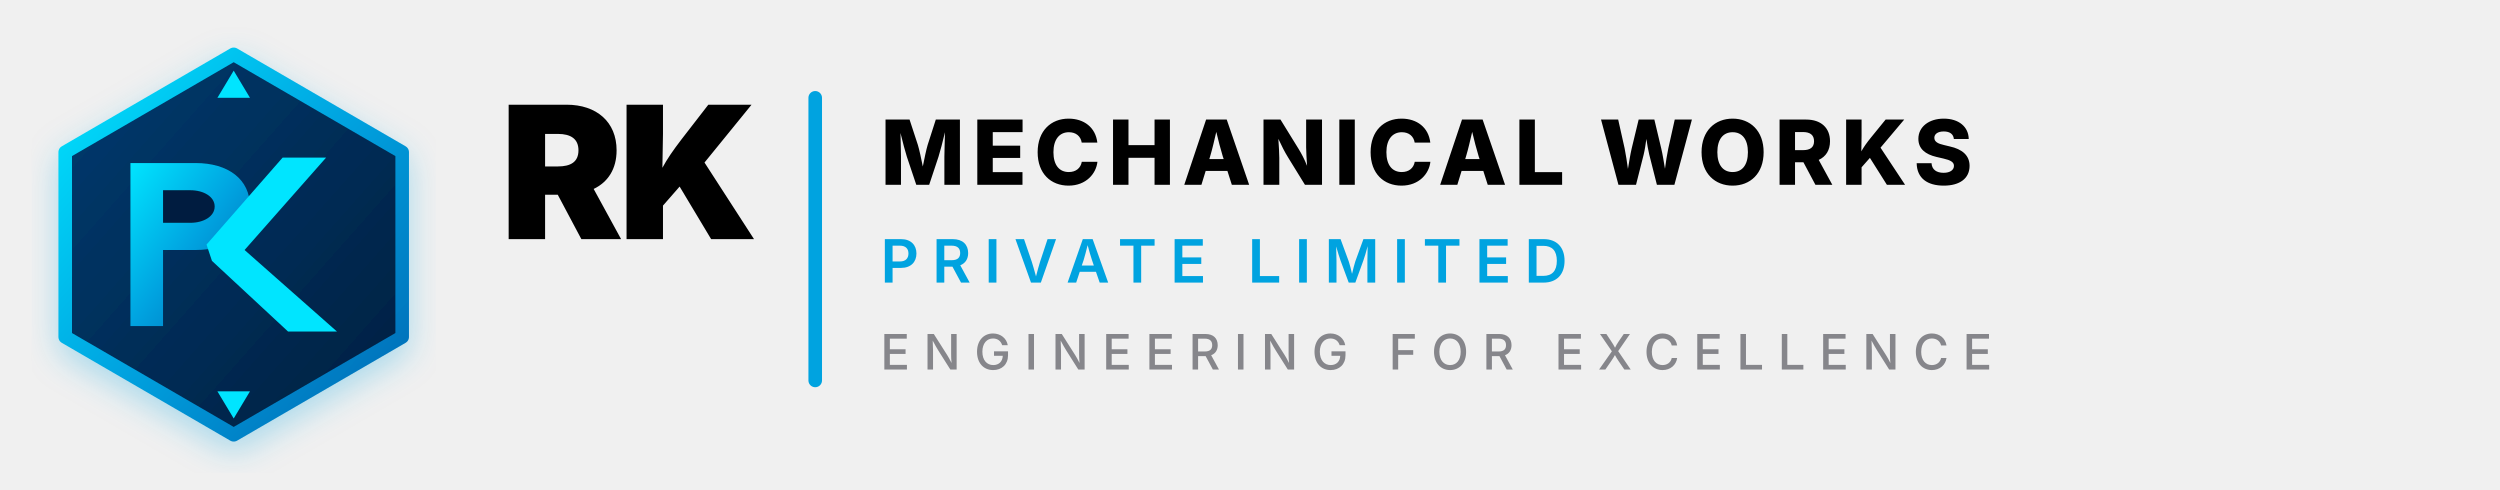
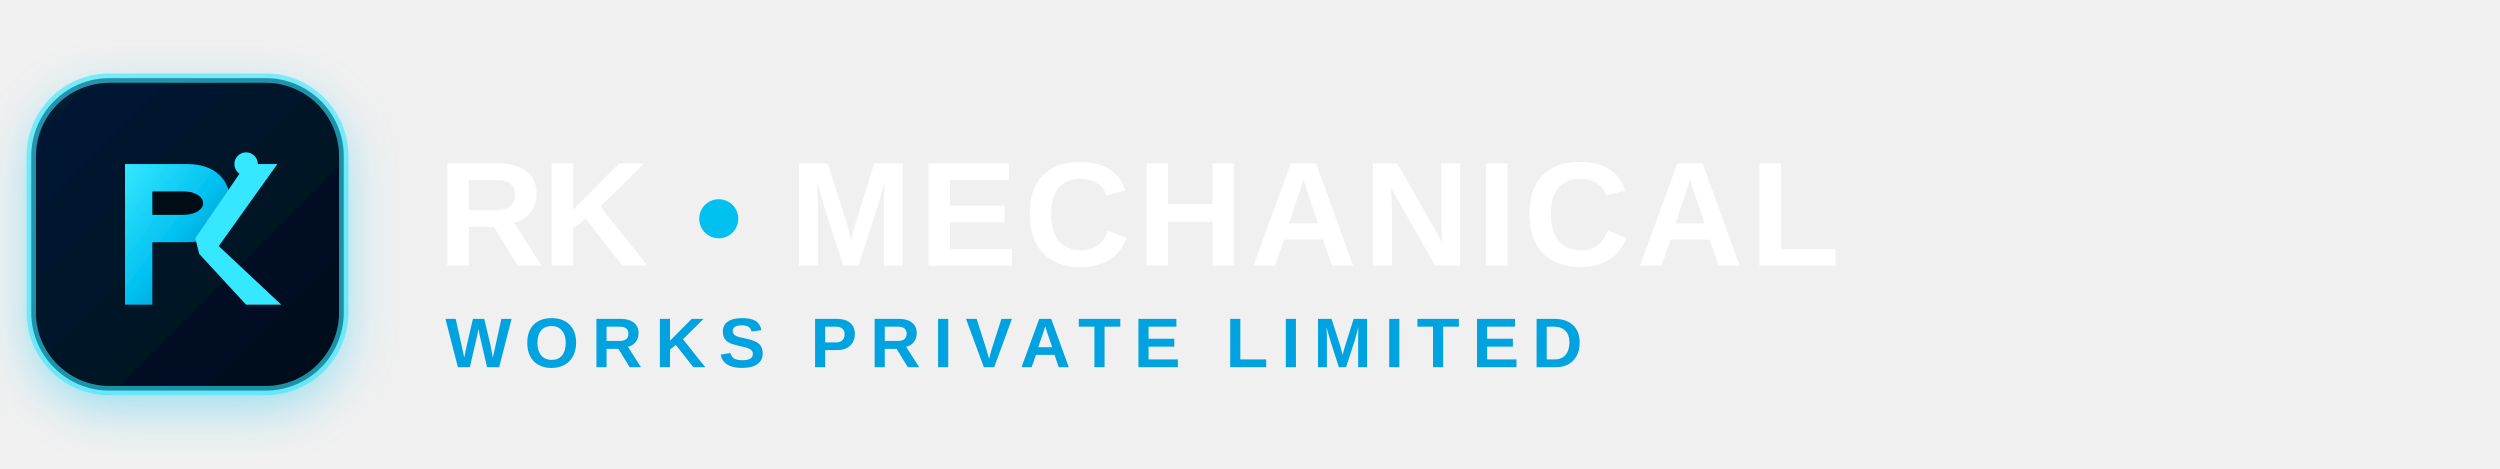
- <svg xmlns="http://www.w3.org/2000/svg" viewBox="0 0 460 90" fill="none">
+ <svg xmlns="http://www.w3.org/2000/svg" viewBox="0 0 320 60" fill="none">
  <defs>
-     <linearGradient id="rkCyanGrad" x1="0%" y1="0%" x2="100%" y2="100%">
-       <stop offset="0%" stop-color="#00E5FF" />
-       <stop offset="50%" stop-color="#00A3E0" />
-       <stop offset="100%" stop-color="#0066B2" />
+     <linearGradient id="logoBadgeGrad" x1="0%" y1="0%" x2="100%" y2="100%">
+       <stop offset="0%" stop-color="#021B36" />
+       <stop offset="100%" stop-color="#000C19" />
    </linearGradient>
-     <linearGradient id="rkDeepNavy" x1="0%" y1="0%" x2="100%" y2="100%">
-       <stop offset="0%" stop-color="#003B70" />
-       <stop offset="100%" stop-color="#001F3F" />
+     <linearGradient id="logoCyanGrad" x1="0%" y1="0%" x2="100%" y2="100%">
+       <stop offset="0%" stop-color="#35E8FF" />
+       <stop offset="50%" stop-color="#00C0F0" />
+       <stop offset="100%" stop-color="#0077A8" />
    </linearGradient>
-     <linearGradient id="rkSilverGrad" x1="0%" y1="0%" x2="100%" y2="100%">
-       <stop offset="0%" stop-color="#FFFFFF" />
-       <stop offset="100%" stop-color="#A1A1A6" />
-     </linearGradient>
-     <filter id="subtleGlow" x="-10%" y="-10%" width="120%" height="120%">
-       <feDropShadow dx="0" dy="2" stdDeviation="3" flood-color="#00A3E0" flood-opacity="0.3" />
+     <filter id="logoGlow" x="-20%" y="-20%" width="140%" height="140%">
+       <feDropShadow dx="0" dy="2" stdDeviation="3" flood-color="#00C0F0" flood-opacity="0.35" />
    </filter>
  </defs>
-   <g transform="translate(8, 10)" filter="url(#subtleGlow)">
-     <path d="M35 0 L66 18 L66 52 L35 70 L4 52 L4 18 Z" fill="url(#rkDeepNavy)" stroke="url(#rkCyanGrad)" stroke-width="2.5" stroke-linejoin="round" />
-     <path d="M16 20 L28 20 C34 20 38 23 38 28 C38 33 34 36 28 36 L22 36 L22 50 L16 50 Z" fill="url(#rkCyanGrad)" />
-     <path d="M22 25 L27 25 C29.5 25 31.5 26.2 31.5 28 C31.5 29.8 29.5 31 27 31 L22 31 Z" fill="#001F3F" />
-     <path d="M30 35 L44 19 L52 19 L37 36 L54 51 L45 51 L31 38 Z" fill="#00E5FF" />
-     <polygon points="35,3 38,8 32,8" fill="#00E5FF" />
-     <polygon points="35,67 38,62 32,62" fill="#00E5FF" />
+   <g transform="translate(4, 10)" filter="url(#logoGlow)">
+     <rect width="40" height="40" rx="10" fill="url(#logoBadgeGrad)" stroke="#35E8FF" stroke-width="1.2" stroke-opacity="0.6" />
+     <path d="M12 11 H20 C23.5 11 25.5 13 25.5 16 C25.5 19 23.5 21 20 21 H15.5 V29 H12 V11 Z" fill="url(#logoCyanGrad)" />
+     <path d="M15.5 14.5 H19.5 C21 14.5 22 15.2 22 16 C22 16.8 21 17.5 19.5 17.5 H15.5 V14.5 Z" fill="#000C19" />
+     <path d="M21 20.5 L27.5 11 H31.5 L24 21.5 L32 29 H27.5 L21.5 22.5" fill="#35E8FF" />
+     <circle cx="27.5" cy="11" r="1.5" fill="#35E8FF" />
  </g>
-   <g transform="translate(92, 0)">
-     <text x="0" y="44" font-family="-apple-system, BlinkMacSystemFont, 'SF Pro Display', 'Helvetica Neue', sans-serif" font-weight="900" font-size="34" letter-spacing="-0.03em" fill="currentColor">
+   <g transform="translate(56, 12)">
+     <text x="0" y="22" font-family="-apple-system, BlinkMacSystemFont, 'SF Pro Display', 'Helvetica Neue', Arial, sans-serif" font-size="19" font-weight="800" letter-spacing="-0.02em" fill="#FFFFFF">
      RK
    </text>
-     <line x1="58" y1="18" x2="58" y2="70" stroke="#00A3E0" stroke-width="2.5" stroke-linecap="round" />
-     <text x="70" y="34" font-family="-apple-system, BlinkMacSystemFont, 'SF Pro Display', 'Helvetica Neue', sans-serif" font-weight="800" font-size="16.5" letter-spacing="0.08em" fill="currentColor">
-       MECHANICAL WORKS
+     <circle cx="36" cy="16" r="2.5" fill="#00C0F0" />
+     <text x="45" y="22" font-family="-apple-system, BlinkMacSystemFont, 'SF Pro Display', 'Helvetica Neue', Arial, sans-serif" font-size="19" font-weight="600" letter-spacing="0.04em" fill="#FFFFFF">
+       MECHANICAL
    </text>
-     <text x="70" y="52" font-family="-apple-system, BlinkMacSystemFont, 'SF Pro Text', 'Helvetica Neue', sans-serif" font-weight="600" font-size="11" letter-spacing="0.22em" fill="#00A3E0">
-       PRIVATE LIMITED
-     </text>
-     <text x="70" y="68" font-family="-apple-system, BlinkMacSystemFont, 'SF Pro Text', 'Helvetica Neue', sans-serif" font-weight="500" font-size="9" letter-spacing="0.28em" fill="#86868B">
-       ENGINEERING FOR EXCELLENCE
+     <text x="1" y="35" font-family="-apple-system, BlinkMacSystemFont, 'SF Pro Text', 'Helvetica Neue', Arial, sans-serif" font-size="9" font-weight="600" letter-spacing="0.18em" fill="#00A3E0">
+       WORKS PRIVATE LIMITED
    </text>
  </g>
</svg>
